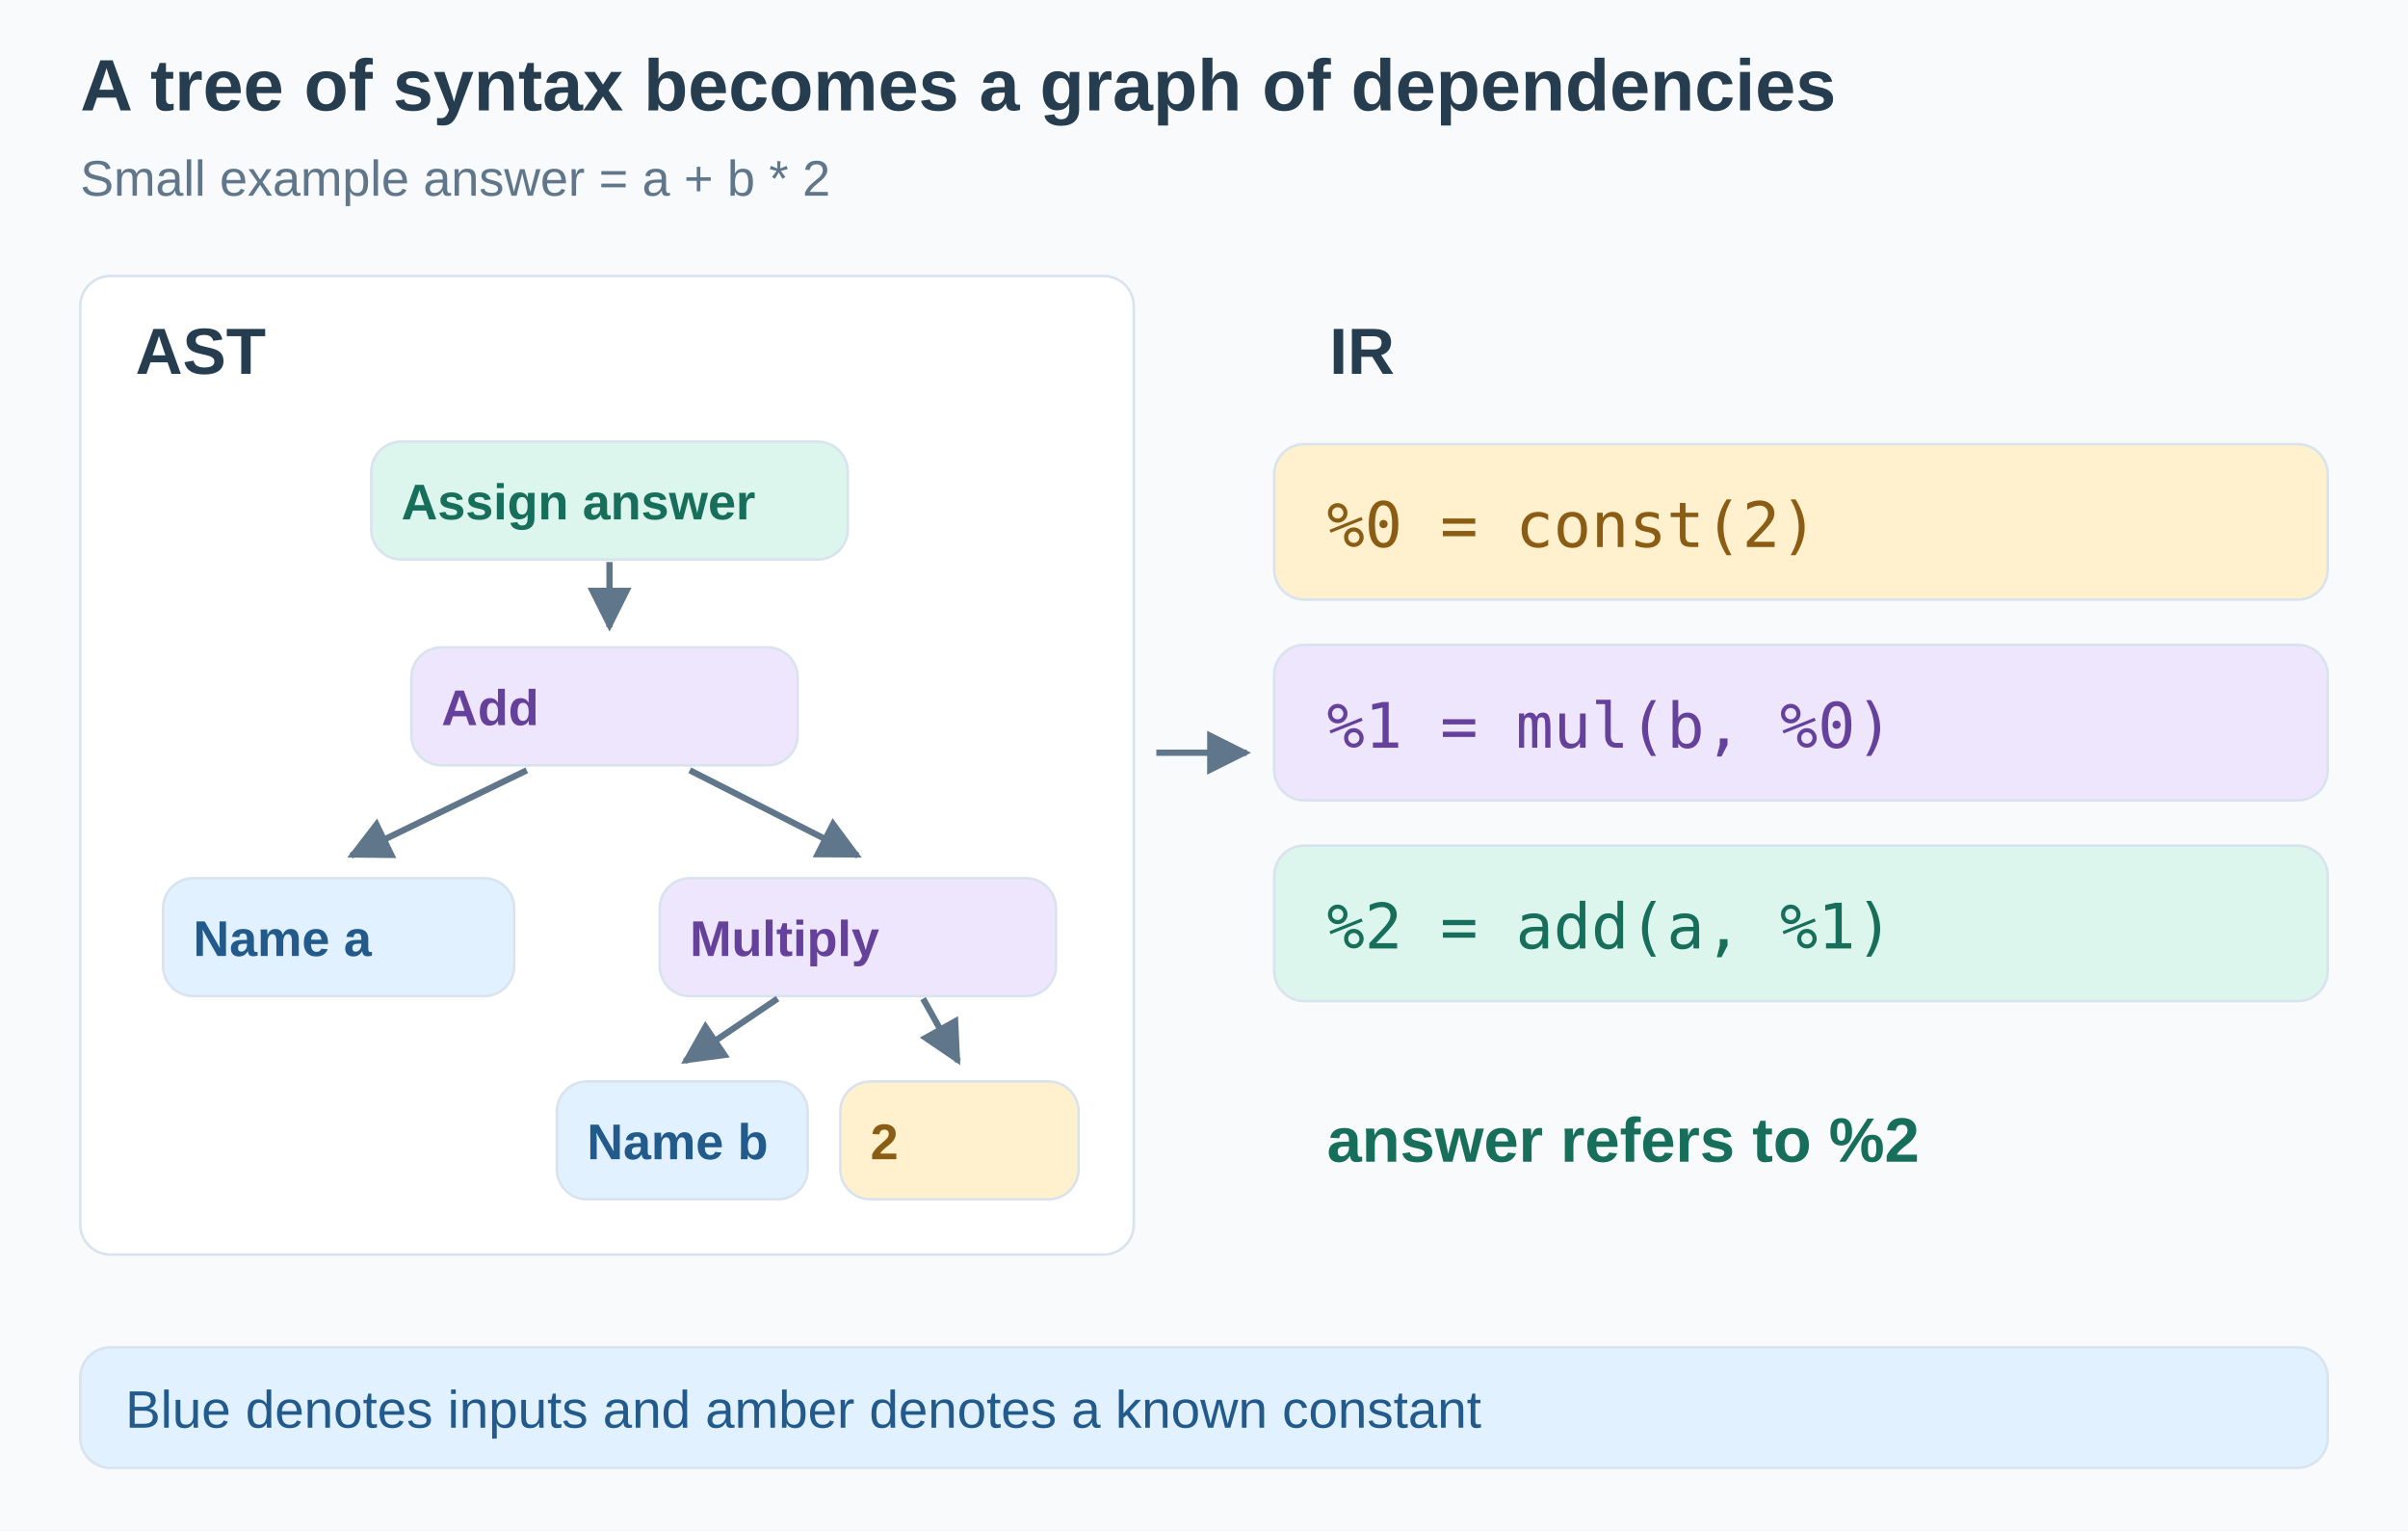
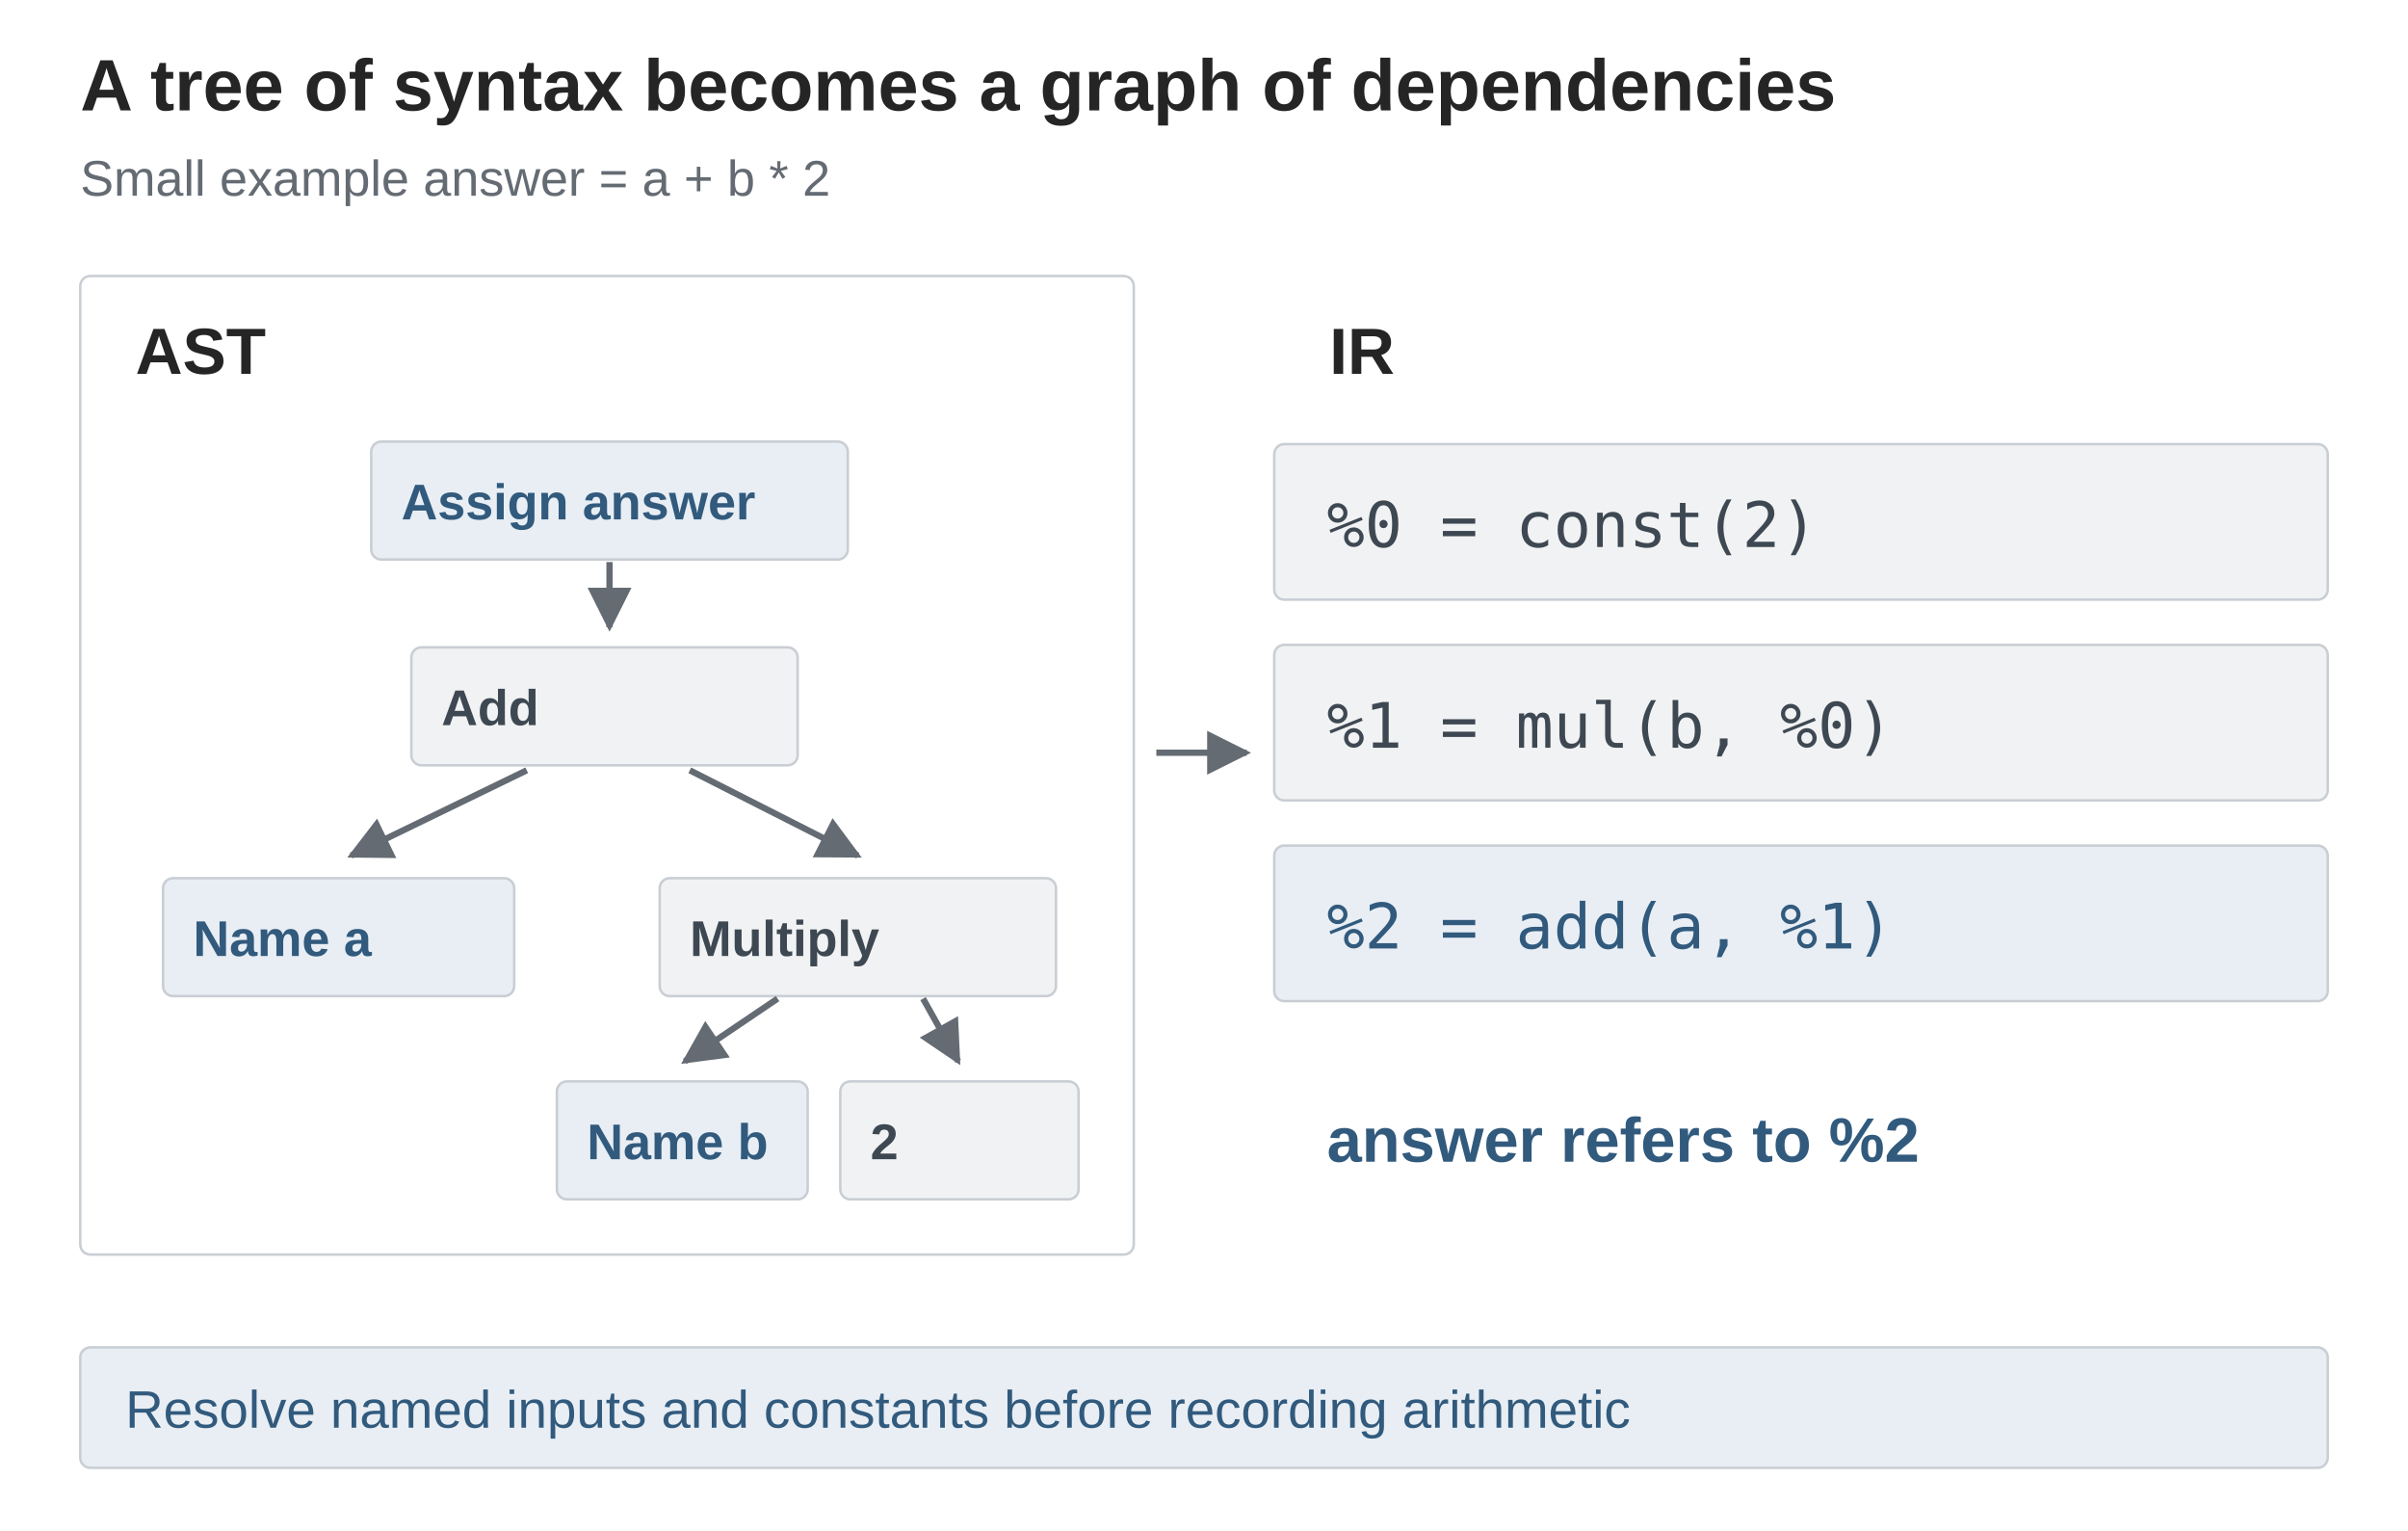
<svg xmlns="http://www.w3.org/2000/svg" width="960" height="610" viewBox="0 0 960 610" role="img" aria-labelledby="title desc">
  <defs>
    <marker id="arrow" viewBox="0 0 10 10" refX="9" refY="5" markerWidth="7" markerHeight="7" orient="auto-start-reverse">
-       <path d="M0 0L10 5L0 10Z" fill="#60768a" />
+       <path d="M0 0L10 5L0 10Z" fill="#646b73" />
    </marker>
  </defs>
  <style>text{font-family:Arial,Helvetica,sans-serif}.code{font-family:Consolas,"DejaVu Sans Mono",monospace}</style>
-   <rect width="960" height="610" fill="#f8fafc" />
-   <text x="32" y="44" font-size="29" fill="#263d50" font-weight="700">A tree of syntax becomes a graph of dependencies</text>
-   <text x="32" y="78" font-size="20" fill="#60768a">Small example  answer = a + b * 2</text>
-   <rect x="32" y="110" width="420" height="390" rx="12" fill="#ffffff" stroke="#d8e3ee" />
-   <text x="54" y="149" font-size="26" fill="#263d50" font-weight="700">AST</text>
-   <rect x="148" y="176" width="190" height="47" rx="12" fill="#dcf5ed" stroke="#d8e3ee" />
-   <text x="160" y="207" font-size="20" fill="#166e5b" font-weight="700">Assign answer</text>
-   <rect x="164" y="258" width="154" height="47" rx="12" fill="#eee6fc" stroke="#d8e3ee" />
-   <text x="176" y="289" font-size="20" fill="#65419c" font-weight="700">Add</text>
-   <rect x="65" y="350" width="140" height="47" rx="12" fill="#e2f1ff" stroke="#d8e3ee" />
-   <text x="77" y="381" font-size="20" fill="#215a8b" font-weight="700">Name a</text>
-   <rect x="263" y="350" width="158" height="47" rx="12" fill="#eee6fc" stroke="#d8e3ee" />
-   <text x="275" y="381" font-size="20" fill="#65419c" font-weight="700">Multiply</text>
-   <rect x="222" y="431" width="100" height="47" rx="12" fill="#e2f1ff" stroke="#d8e3ee" />
-   <text x="234" y="462" font-size="20" fill="#215a8b" font-weight="700">Name b</text>
-   <rect x="335" y="431" width="95" height="47" rx="12" fill="#fff0ce" stroke="#d8e3ee" />
-   <text x="347" y="462" font-size="20" fill="#8b5c13" font-weight="700">2</text>
-   <path d="M243 224L243 250" stroke="#60768a" stroke-width="2.5" fill="none" marker-end="url(#arrow)" />
-   <path d="M210 307L140 341" stroke="#60768a" stroke-width="2.5" fill="none" marker-end="url(#arrow)" />
-   <path d="M275 307L342 341" stroke="#60768a" stroke-width="2.5" fill="none" marker-end="url(#arrow)" />
-   <path d="M310 398L273 423" stroke="#60768a" stroke-width="2.5" fill="none" marker-end="url(#arrow)" />
-   <path d="M368 398L382 423" stroke="#60768a" stroke-width="2.5" fill="none" marker-end="url(#arrow)" />
-   <text x="530" y="149" font-size="26" fill="#263d50" font-weight="700">IR</text>
-   <rect x="508" y="177" width="420" height="62" rx="12" fill="#fff0ce" stroke="#d8e3ee" />
-   <text x="529" y="218" font-size="25" fill="#8b5c13" class="code">%0 = const(2)</text>
-   <rect x="508" y="257" width="420" height="62" rx="12" fill="#eee6fc" stroke="#d8e3ee" />
-   <text x="529" y="298" font-size="25" fill="#65419c" class="code">%1 = mul(b, %0)</text>
-   <rect x="508" y="337" width="420" height="62" rx="12" fill="#dcf5ed" stroke="#d8e3ee" />
-   <text x="529" y="378" font-size="25" fill="#166e5b" class="code">%2 = add(a, %1)</text>
-   <text x="529" y="463" font-size="25" fill="#166e5b" font-weight="700">answer refers to %2</text>
-   <path d="M461 300L497 300" stroke="#60768a" stroke-width="2.5" fill="none" marker-end="url(#arrow)" />
-   <rect x="32" y="537" width="896" height="48" rx="12" fill="#e2f1ff" stroke="#d8e3ee" />
-   <text x="50" y="569" font-size="21" fill="#215a8b">Blue denotes inputs and amber denotes a known constant</text>
+   <rect width="960" height="610" fill="#ffffff" />
+   <text x="32" y="44" font-size="29" fill="#252525" font-weight="700">A tree of syntax becomes a graph of dependencies</text>
+   <text x="32" y="78" font-size="20" fill="#646b73">Small example  answer = a + b * 2</text>
+   <rect x="32" y="110" width="420" height="390" rx="4" fill="#ffffff" stroke="#c9ced4" />
+   <text x="54" y="149" font-size="26" fill="#252525" font-weight="700">AST</text>
+   <rect x="148" y="176" width="190" height="47" rx="4" fill="#e8eef4" stroke="#c9ced4" />
+   <text x="160" y="207" font-size="20" fill="#315a7d" font-weight="700">Assign answer</text>
+   <rect x="164" y="258" width="154" height="47" rx="4" fill="#f1f2f3" stroke="#c9ced4" />
+   <text x="176" y="289" font-size="20" fill="#3e4852" font-weight="700">Add</text>
+   <rect x="65" y="350" width="140" height="47" rx="4" fill="#e8eef4" stroke="#c9ced4" />
+   <text x="77" y="381" font-size="20" fill="#315a7d" font-weight="700">Name a</text>
+   <rect x="263" y="350" width="158" height="47" rx="4" fill="#f1f2f3" stroke="#c9ced4" />
+   <text x="275" y="381" font-size="20" fill="#3e4852" font-weight="700">Multiply</text>
+   <rect x="222" y="431" width="100" height="47" rx="4" fill="#e8eef4" stroke="#c9ced4" />
+   <text x="234" y="462" font-size="20" fill="#315a7d" font-weight="700">Name b</text>
+   <rect x="335" y="431" width="95" height="47" rx="4" fill="#f1f2f3" stroke="#c9ced4" />
+   <text x="347" y="462" font-size="20" fill="#3e4852" font-weight="700">2</text>
+   <path d="M243 224L243 250" stroke="#646b73" stroke-width="2.5" fill="none" marker-end="url(#arrow)" />
+   <path d="M210 307L140 341" stroke="#646b73" stroke-width="2.5" fill="none" marker-end="url(#arrow)" />
+   <path d="M275 307L342 341" stroke="#646b73" stroke-width="2.5" fill="none" marker-end="url(#arrow)" />
+   <path d="M310 398L273 423" stroke="#646b73" stroke-width="2.5" fill="none" marker-end="url(#arrow)" />
+   <path d="M368 398L382 423" stroke="#646b73" stroke-width="2.5" fill="none" marker-end="url(#arrow)" />
+   <text x="530" y="149" font-size="26" fill="#252525" font-weight="700">IR</text>
+   <rect x="508" y="177" width="420" height="62" rx="4" fill="#f1f2f3" stroke="#c9ced4" />
+   <text x="529" y="218" font-size="25" fill="#3e4852" class="code">%0 = const(2)</text>
+   <rect x="508" y="257" width="420" height="62" rx="4" fill="#f1f2f3" stroke="#c9ced4" />
+   <text x="529" y="298" font-size="25" fill="#3e4852" class="code">%1 = mul(b, %0)</text>
+   <rect x="508" y="337" width="420" height="62" rx="4" fill="#e8eef4" stroke="#c9ced4" />
+   <text x="529" y="378" font-size="25" fill="#315a7d" class="code">%2 = add(a, %1)</text>
+   <text x="529" y="463" font-size="25" fill="#315a7d" font-weight="700">answer refers to %2</text>
+   <path d="M461 300L497 300" stroke="#646b73" stroke-width="2.5" fill="none" marker-end="url(#arrow)" />
+   <rect x="32" y="537" width="896" height="48" rx="4" fill="#e8eef4" stroke="#c9ced4" />
+   <text x="50" y="569" font-size="21" fill="#315a7d">Resolve named inputs and constants before recording arithmetic</text>
</svg>
